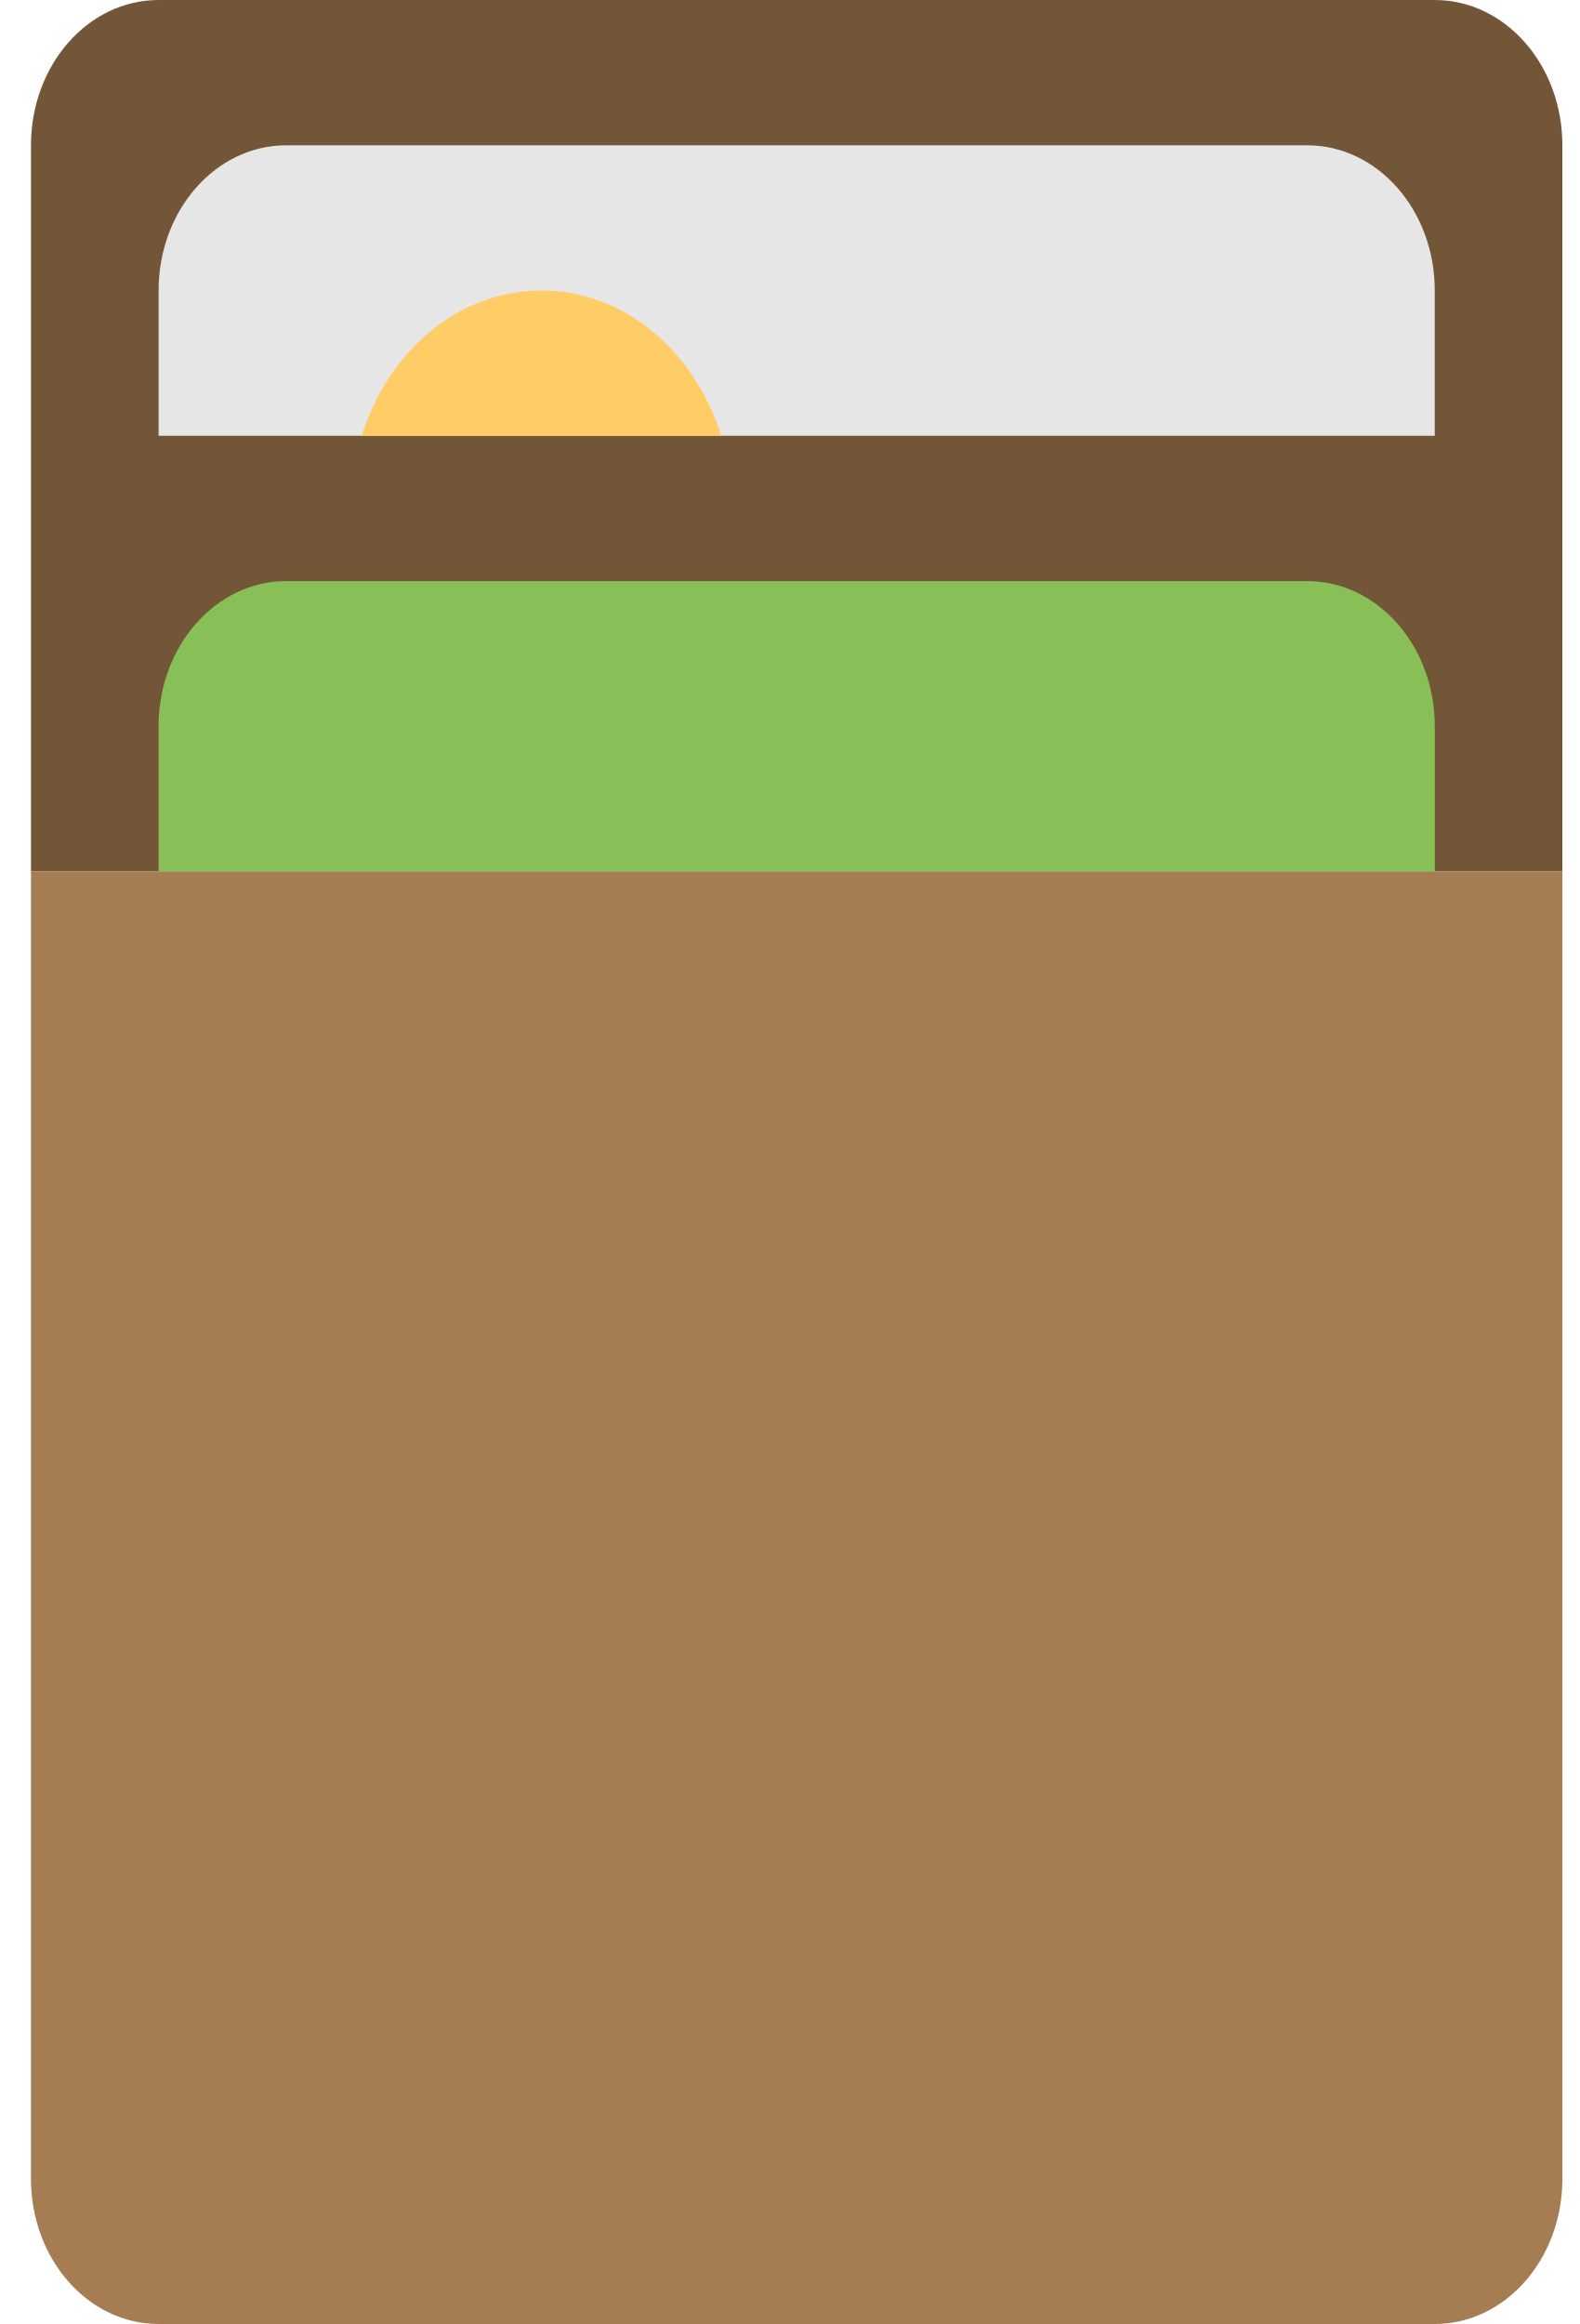
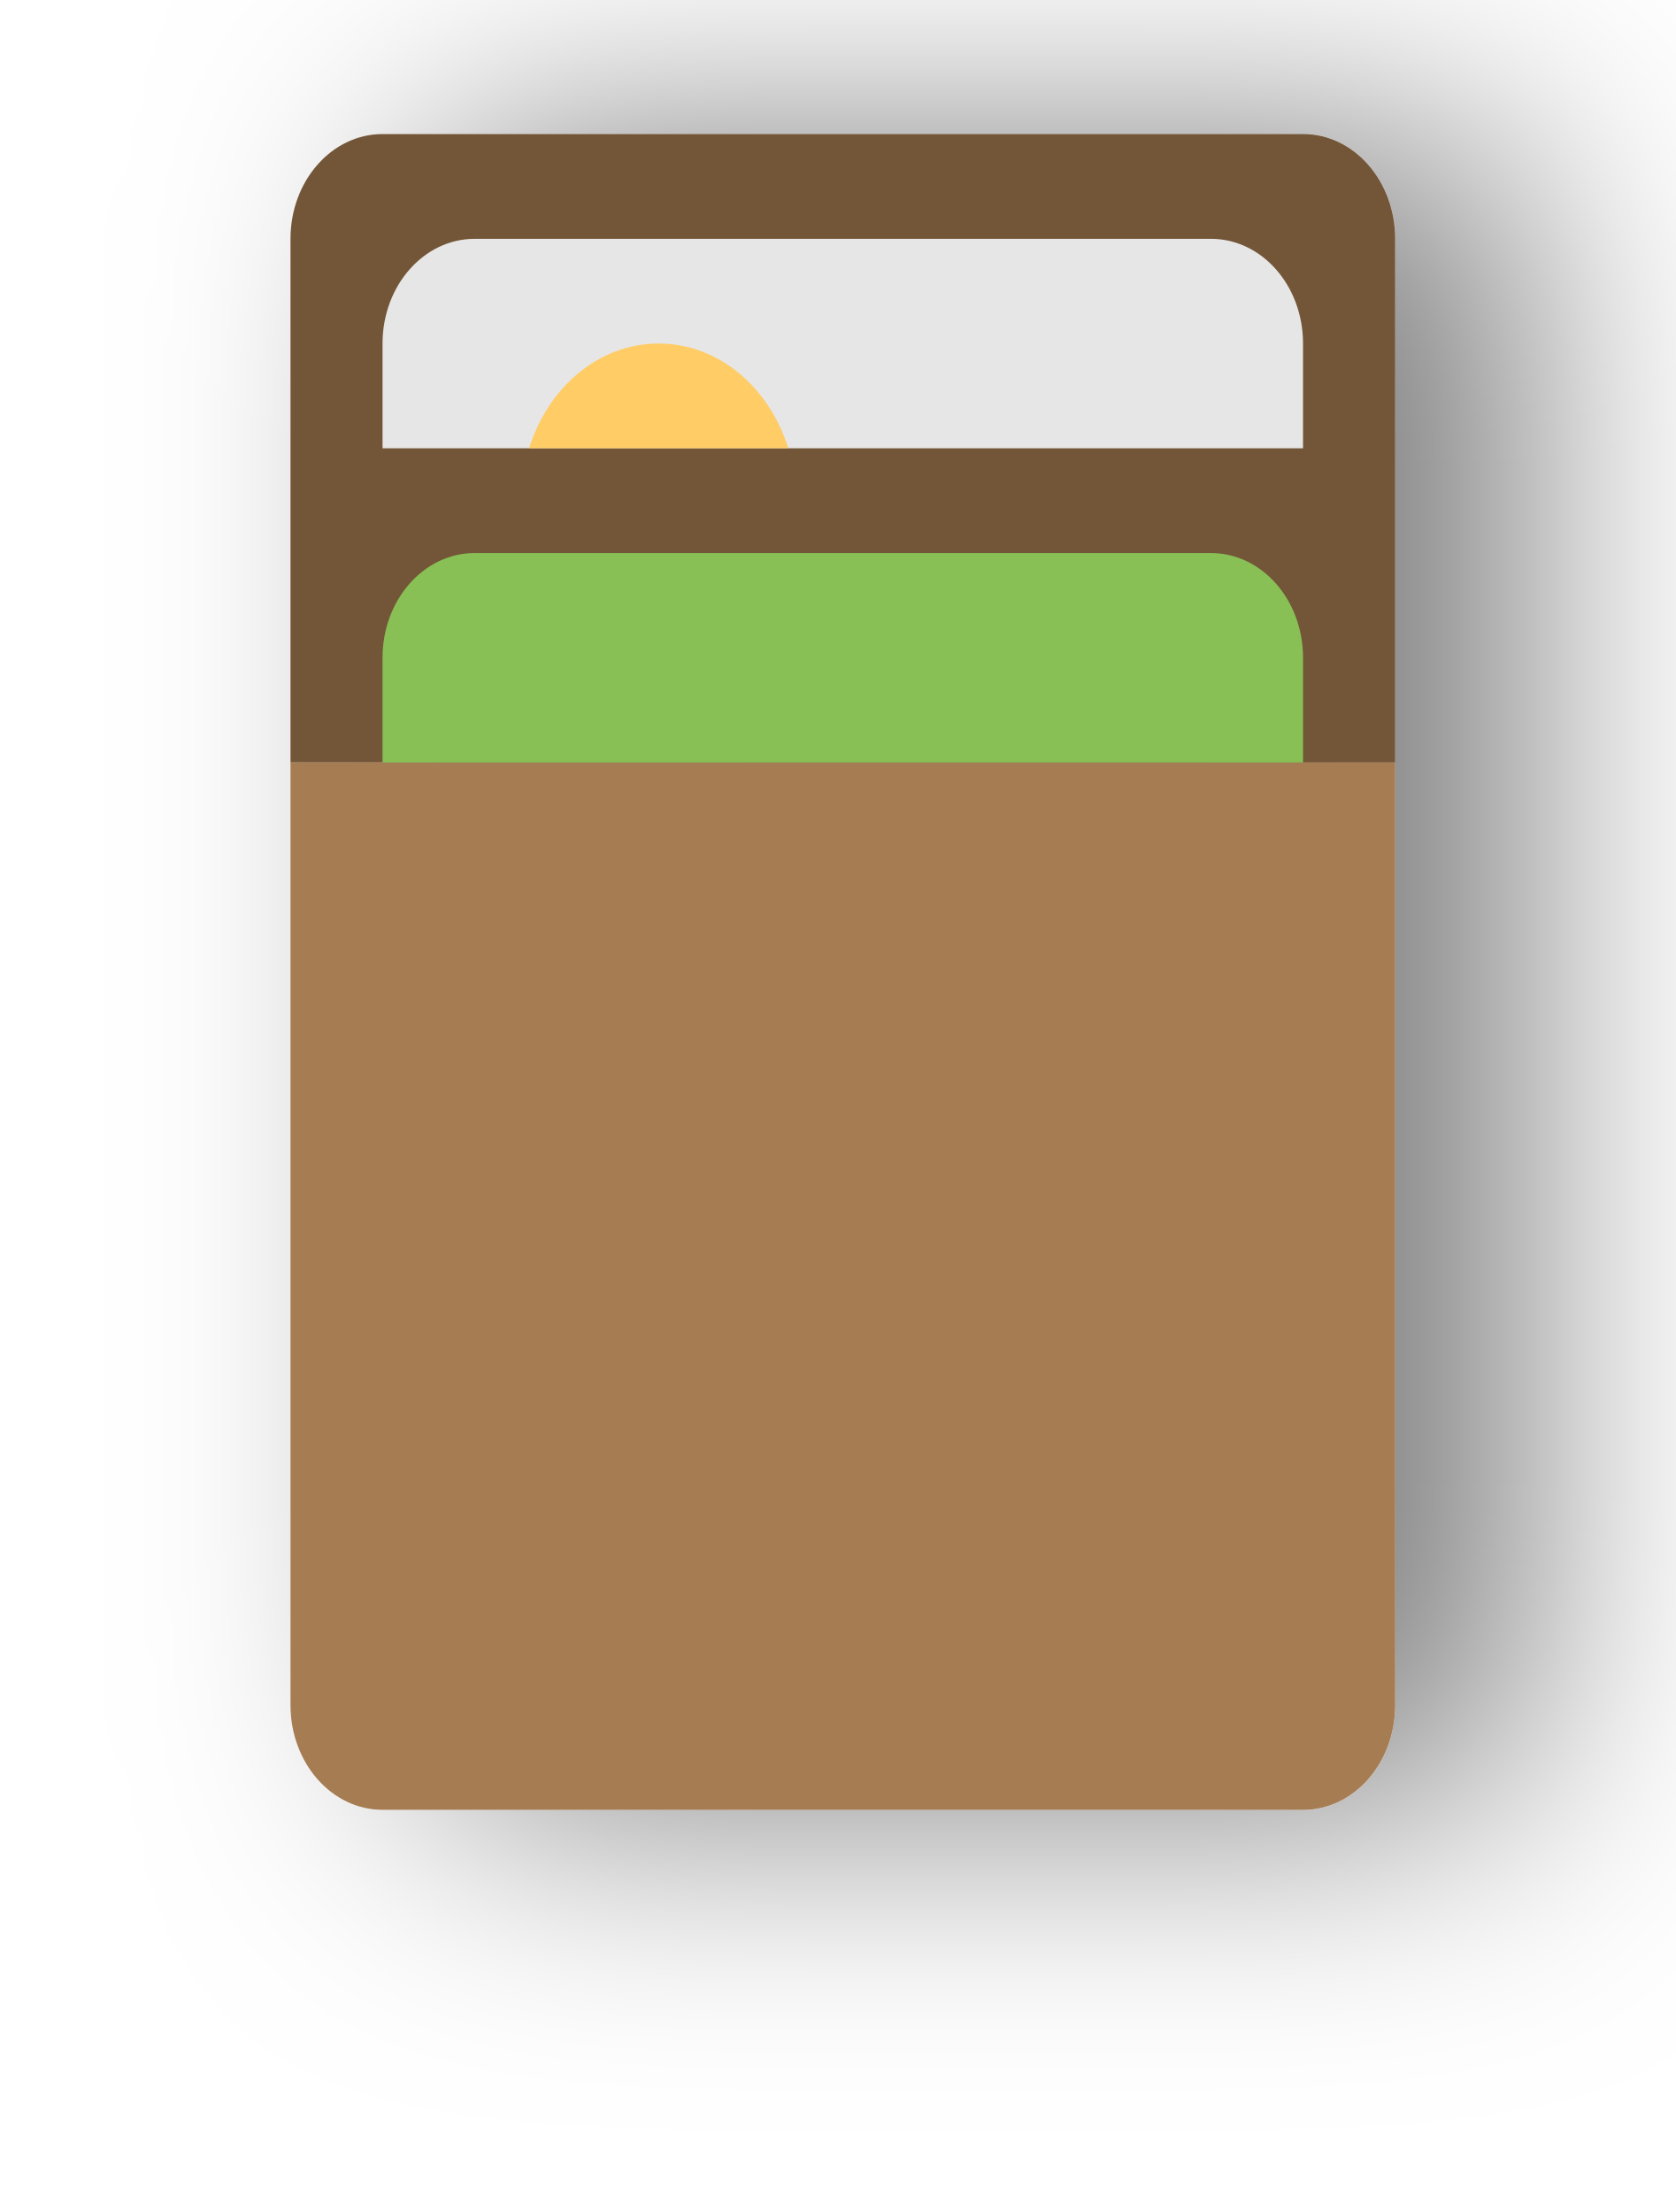
- <svg xmlns="http://www.w3.org/2000/svg" width="17px" height="25px" viewBox="0 0 17 25" version="1.1">
-   <defs />
+ <svg xmlns="http://www.w3.org/2000/svg" width="25px" height="33px" viewBox="0 0 25 33" version="1.1">
+   <defs>
+     <filter x="-50%" y="-50%" width="200%" height="200%" filterUnits="objectBoundingBox" id="filter-1">
+       <feOffset dx="0" dy="2" in="SourceAlpha" result="shadowOffsetOuter1" />
+       <feGaussianBlur stdDeviation="2" in="shadowOffsetOuter1" result="shadowBlurOuter1" />
+       <feColorMatrix values="0 0 0 0 0   0 0 0 0 0   0 0 0 0 0  0 0 0 0.5 0" type="matrix" in="shadowBlurOuter1" result="shadowMatrixOuter1" />
+       <feMerge>
+         <feMergeNode in="shadowMatrixOuter1" />
+         <feMergeNode in="SourceGraphic" />
+       </feMerge>
+     </filter>
+   </defs>
  <g id="Ventas-in-situ" stroke="none" stroke-width="1" fill="none" fill-rule="evenodd">
-     <g id="Artboard" transform="translate(-2509, -174)">
-       <g id="Group-Copy-8" transform="translate(2476, 174)">
-         <g id="Page-1" transform="translate(41.83333, 12.5) rotate(-90) translate(-41.83333, -12.5) translate(29.33333, 4)">
-           <path d="M23.438,1.49213975e-13 L15.625,1.49213975e-13 L15.625,16.477 L23.438,16.477 C24.3,16.477 25,15.863 25,15.104 L25,1.373 C25,0.614 24.3,1.49213975e-13 23.438,1.49213975e-13" id="Fill-1" fill="#735538" />
-           <path d="M1.562,1.49213975e-13 C0.699,1.49213975e-13 1.49213975e-13,0.614 1.49213975e-13,1.373 L1.49213975e-13,15.104 C1.49213975e-13,15.863 0.699,16.477 1.562,16.477 L15.625,16.477 L15.625,1.49213975e-13 L1.562,1.49213975e-13 Z" id="Fill-3" fill="#A67C52" />
-           <path d="M21.875,1.373 L20.312,1.373 L20.312,15.104 L21.875,15.104 C22.738,15.104 23.437,14.49 23.437,13.731 L23.437,2.746 C23.437,1.988 22.738,1.373 21.875,1.373" id="Fill-5" fill="#E6E6E6" />
-           <path d="M20.312,3.559 L20.312,7.426 C21.221,7.142 21.875,6.387 21.875,5.492 C21.875,4.597 21.221,3.842 20.312,3.559" id="Fill-7" fill="#FFCC66" />
-           <path d="M17.188,1.373 L15.625,1.373 L15.625,15.104 L17.188,15.104 C18.05,15.104 18.749,14.49 18.749,13.731 L18.749,2.746 C18.749,1.988 18.05,1.373 17.188,1.373" id="Fill-9" fill="#88C057" />
-         </g>
+     <g id="Artboard" transform="translate(-534, -172)">
+       <g id="Page-1" filter="url(#filter-1)" transform="translate(546.8333, 186.5) rotate(-90) translate(-546.8333, -186.5) translate(534.3333, 178)">
+         <path d="M23.438,1.49213975e-13 L15.625,1.49213975e-13 L15.625,16.477 L23.438,16.477 C24.3,16.477 25,15.863 25,15.104 L25,1.373 C25,0.614 24.3,1.49213975e-13 23.438,1.49213975e-13" id="Fill-1" fill="#735538" />
+         <path d="M1.562,1.49213975e-13 C0.699,1.49213975e-13 1.49213975e-13,0.614 1.49213975e-13,1.373 L1.49213975e-13,15.104 C1.49213975e-13,15.863 0.699,16.477 1.562,16.477 L15.625,16.477 L15.625,1.49213975e-13 L1.562,1.49213975e-13 Z" id="Fill-3" fill="#A67C52" />
+         <path d="M21.875,1.373 L20.312,1.373 L20.312,15.104 L21.875,15.104 C22.738,15.104 23.437,14.49 23.437,13.731 L23.437,2.746 C23.437,1.988 22.738,1.373 21.875,1.373" id="Fill-5" fill="#E6E6E6" />
+         <path d="M20.312,3.559 L20.312,7.426 C21.221,7.142 21.875,6.387 21.875,5.492 C21.875,4.597 21.221,3.842 20.312,3.559" id="Fill-7" fill="#FFCC66" />
+         <path d="M17.188,1.373 L15.625,1.373 L15.625,15.104 L17.188,15.104 C18.05,15.104 18.749,14.49 18.749,13.731 L18.749,2.746 C18.749,1.988 18.05,1.373 17.188,1.373" id="Fill-9" fill="#88C057" />
      </g>
    </g>
  </g>
</svg>
